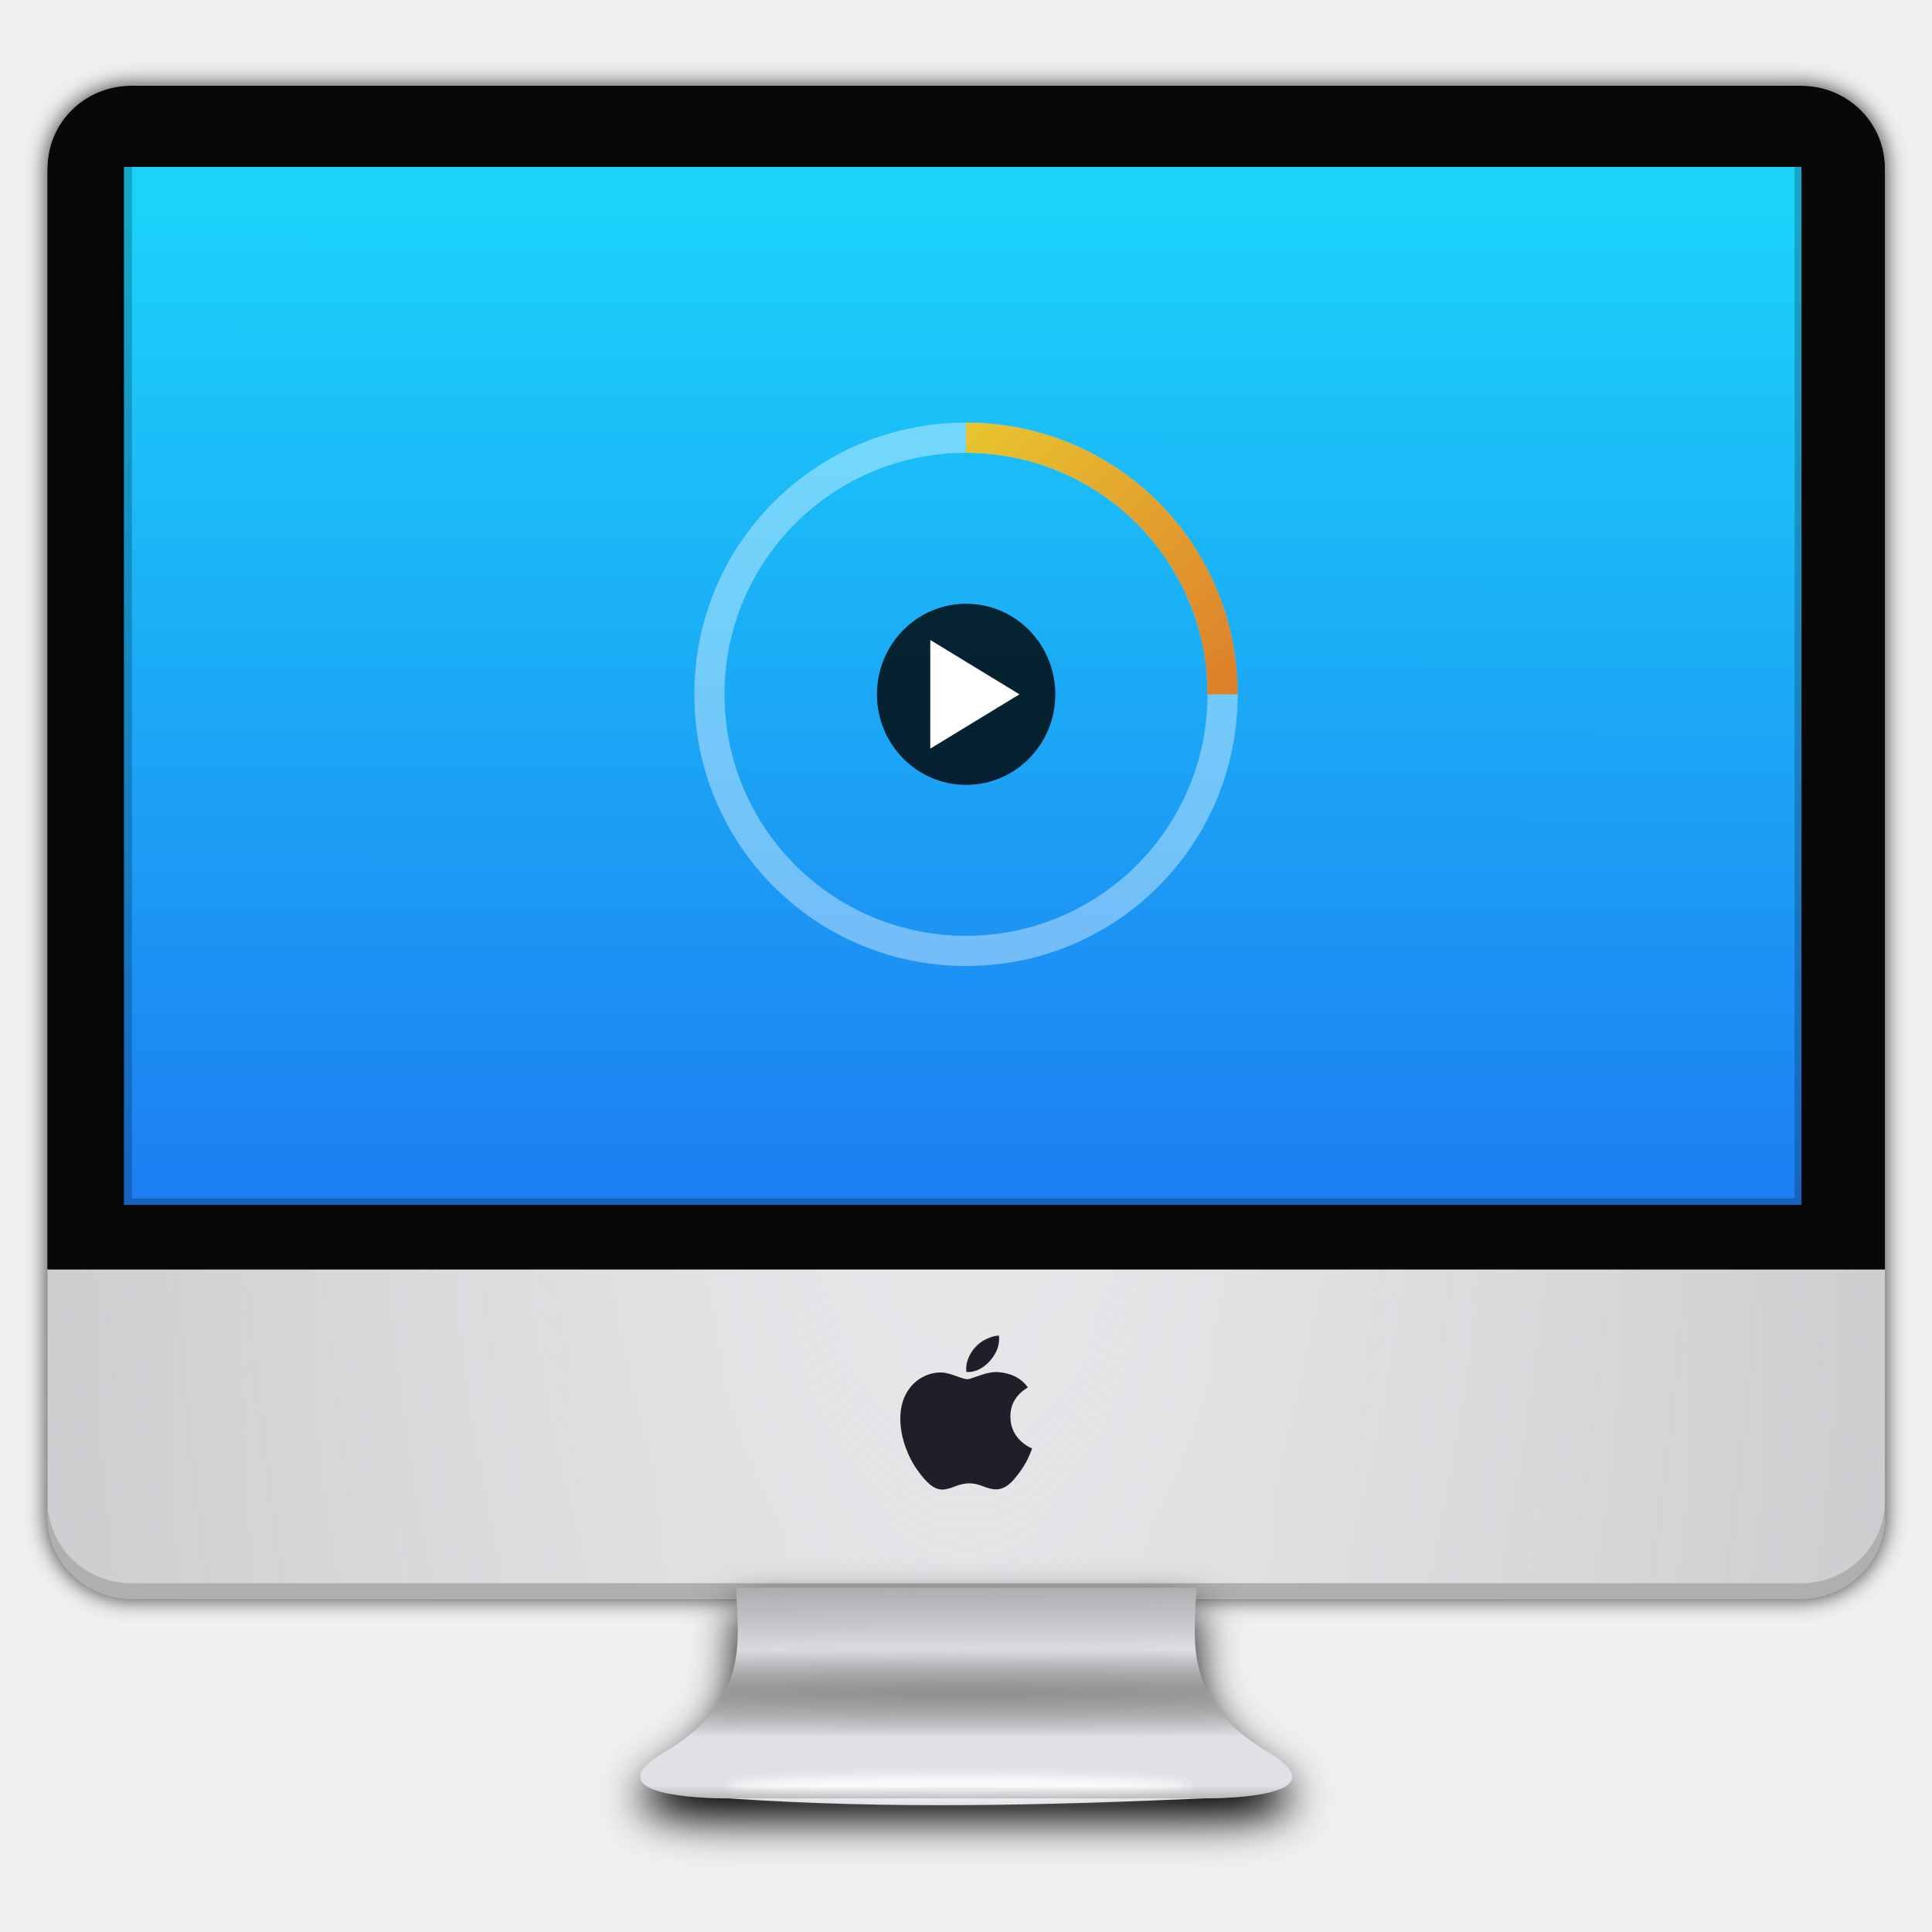
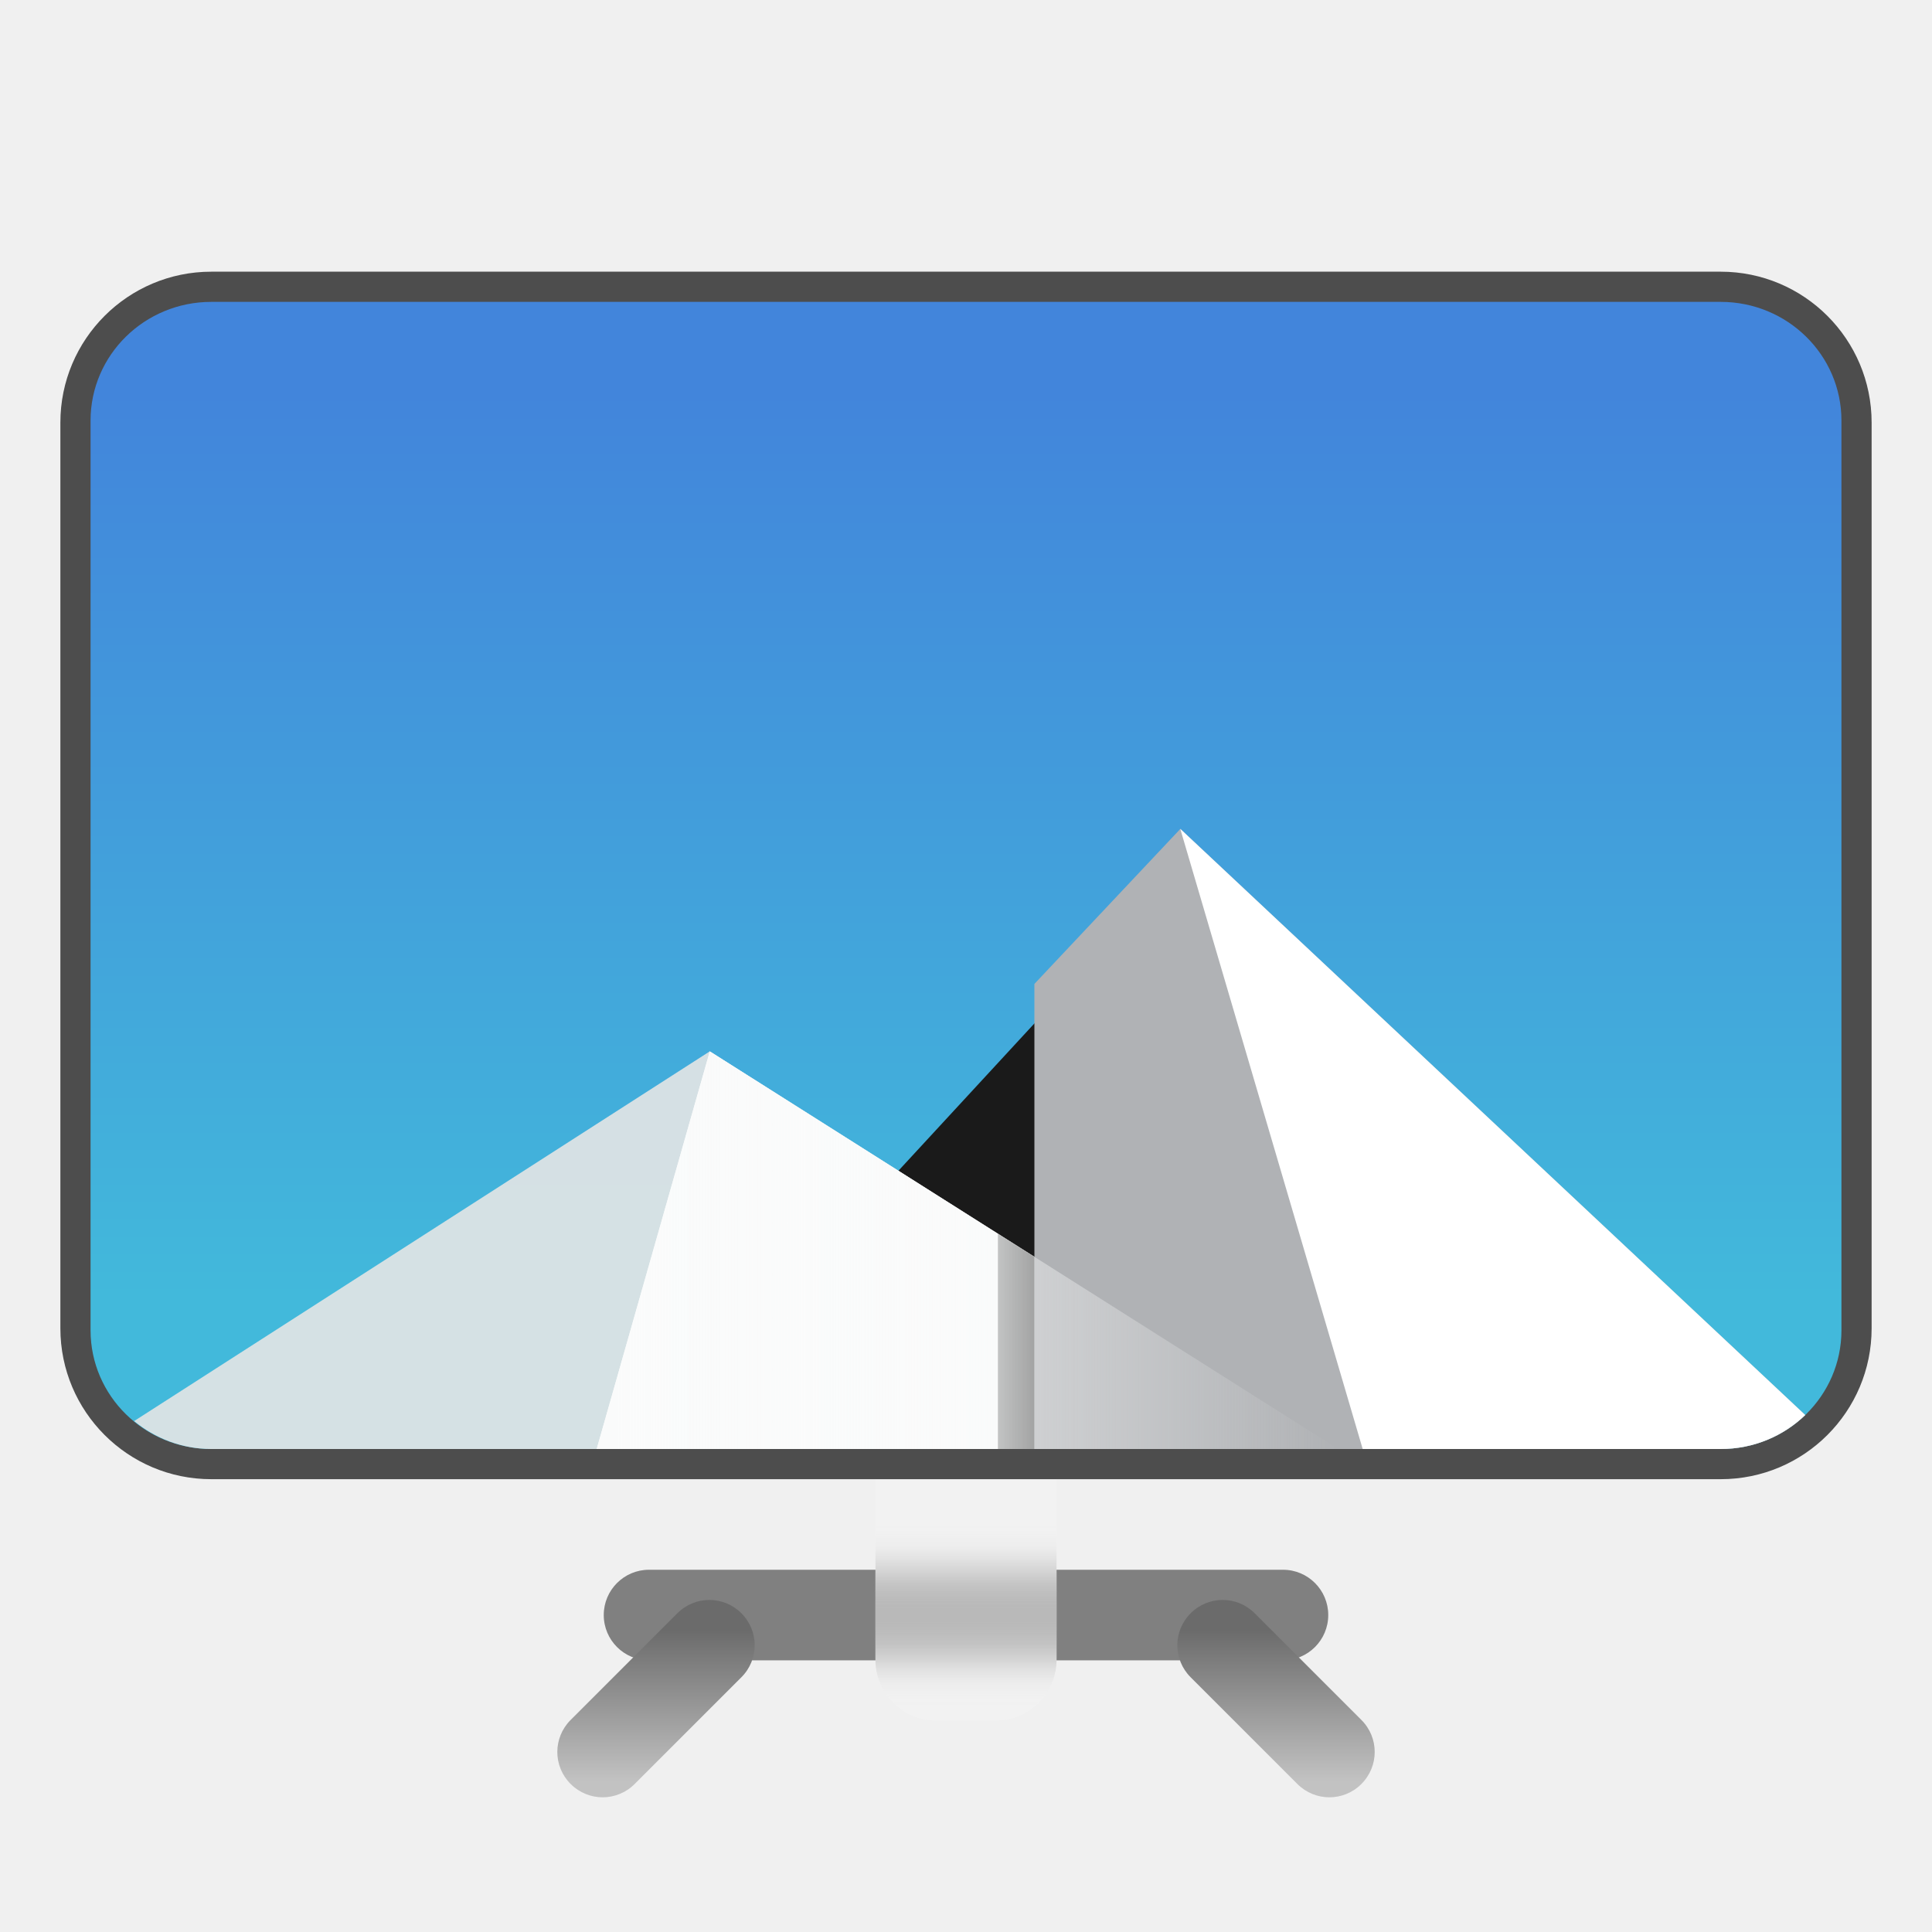
- <svg xmlns="http://www.w3.org/2000/svg" xmlns:xlink="http://www.w3.org/1999/xlink" width="64" height="64" version="1.1">
+ <svg xmlns="http://www.w3.org/2000/svg" width="64" height="64" version="1">
  <defs>
-     <linearGradient id="k" x1="33" x2="24" y1="21" y2="12" gradientTransform="matrix(1.2857 0 0 1.2857 377.71 494.8)" gradientUnits="userSpaceOnUse">
-       <stop stop-color="#ee6406" offset="0" />
-       <stop stop-color="#ffce0d" offset="1" />
+     <linearGradient id="linearGradient893" x1="520" x2="410" y1="-620" y2="-620" gradientTransform="matrix(.030208 0 0 .030208 18.557 59.5)" gradientUnits="userSpaceOnUse">
+       <stop stop-color="#000000" offset="0" />
+       <stop stop-color="#000000" stop-opacity="0" offset="1" />
    </linearGradient>
-     <filter id="d" x="-.014" y="-.017" width="1.029" height="1.034" color-interpolation-filters="sRGB">
-       <feGaussianBlur stdDeviation=".75" />
+     <linearGradient id="linearGradient873" x1="10.583" x2="225.69" y1="-184.68" y2="-184.68" gradientTransform="matrix(.11417 0 0 .11417 18.557 59.5)" gradientUnits="userSpaceOnUse">
+       <stop stop-color="#fafbfb" offset="0" />
+       <stop stop-color="#fafbfb" stop-opacity="0" offset="1" />
+     </linearGradient>
+     <linearGradient id="linearGradient898" x1="-240.47" x2="-240.47" y1="-60.605" y2="-29.026" gradientTransform="matrix(.96667 0 0 .95 262.45 67.575)" gradientUnits="userSpaceOnUse">
+       <stop stop-color="#4285db" offset="0" />
+       <stop stop-color="#42b9db" offset="1" />
+     </linearGradient>
+     <filter id="filter986" x="-.061" y="-.486" width="1.121" height="1.972" color-interpolation-filters="sRGB">
+       <feGaussianBlur stdDeviation="0.608" />
    </filter>
-     <radialGradient id="b" cx="199.22" cy="60.978" r="62.148" gradientTransform="matrix(1.0119,3e-8,-1.5e-7,5.0958,-134.28,-251.23)" gradientUnits="userSpaceOnUse">
-       <stop stop-color="#e6e6e8" offset="0" />
-       <stop stop-color="#cbccce" offset="1" />
-     </radialGradient>
-     <radialGradient id="c" cx="199.22" cy="60.978" r="62.148" gradientTransform="matrix(1.3103,-4e-8,1e-7,3.6151,-193.73,-160.94)" gradientUnits="userSpaceOnUse">
-       <stop stop-color="#ececef" offset="0" />
-       <stop stop-color="#cbccce" stop-opacity="0" offset="1" />
-     </radialGradient>
-     <linearGradient id="j" x1="23.844" x2="23.816" y1="17.574" y2="85.151" gradientUnits="userSpaceOnUse">
-       <stop stop-color="#1bd2fa" offset="0" />
-       <stop stop-color="#1c7ef2" offset="1" />
+     <clipPath id="clipPath992">
+       <rect x="29" y="41" width="6" height="16" rx="2.021" ry="2.021" fill="#f9f9f9" stroke-linecap="round" stroke-linejoin="round" stroke-width="5.835" style="paint-order:stroke fill markers" />
+     </clipPath>
+     <linearGradient id="linearGradient1017" x1="32" x2="32" y1="54" y2="59" gradientUnits="userSpaceOnUse">
+       <stop stop-color="#6b6b6b" offset="0" />
+       <stop stop-color="#c2c2c2" offset="1" />
    </linearGradient>
-     <filter id="h" x="-.08" y="-.245" width="1.161" height="1.491" color-interpolation-filters="sRGB">
-       <feGaussianBlur stdDeviation="1.479" />
-     </filter>
-     <linearGradient id="e" x1="174.79" x2="174.86" y1="109.47" y2="118.12" gradientUnits="userSpaceOnUse">
-       <stop stop-color="#909090" offset="0" />
-       <stop stop-color="#727272" stop-opacity="0" offset="1" />
-     </linearGradient>
-     <radialGradient id="f" cx="178.79" cy="120.7" r="22.055" gradientTransform="matrix(3.8591 -2.3e-7 0 .1388 -511.17 103.95)" gradientUnits="userSpaceOnUse" xlink:href="#a" />
-     <linearGradient id="a">
-       <stop stop-color="#909090" offset="0" />
-       <stop stop-color="#636363" stop-opacity="0" offset="1" />
-     </linearGradient>
-     <filter id="g" x="-.041" y="-.504" width="1.082" height="2.008" color-interpolation-filters="sRGB">
-       <feGaussianBlur stdDeviation=".328" />
-     </filter>
-     <linearGradient id="i" x1="183.06" x2="183.06" y1="129.42" y2="127.06" gradientUnits="userSpaceOnUse" xlink:href="#a" />
  </defs>
-   <g transform="translate(-376.57 -491.8)">
-     <g transform="matrix(.48966 0 0 .48209 375.62 490.41)">
-       <g stroke-width="2.058">
-         <rect x="5.156" y="8.779" width="124.3" height="103.95" rx="5.662" fill="#1a1a1a" filter="url(#d)" opacity=".887" />
-         <rect x="5.156" y="8.779" width="124.3" height="103.95" rx="5.662" fill="url(#b)" />
-         <rect x="5.156" y="8.779" width="124.3" height="103.95" rx="5.662" fill="url(#c)" />
-         <path d="m10.818 8.778c-3.137 0-5.662 2.526-5.662 5.662v75.664h124.3v-75.664c0-3.137-2.526-5.662-5.662-5.662z" fill="#080808" />
-         <path d="m10.318 12.353h113.49v73.329h-113.49z" fill="url(#j)" />
-         <path d="m5.156 106.01v1.057c0 3.137 2.526 5.662 5.662 5.662h112.97c3.137 0 5.662-2.526 5.662-5.662v-1.057c0 3.137-2.526 5.662-5.662 5.662h-112.97c-3.137 0-5.662-2.526-5.662-5.662z" fill="#afafaf" />
-         <g transform="translate(-111.48,-1.4739)">
-           <path d="m194.34 114.95c-.088 3.7-.946 7.822 4.951 11.334 4.707 2.926-2.611 3.127-4.429 3.127h-32.145c-1.818 0-9.136-.201-4.429-3.127 5.897-3.513 5.039-7.635 4.951-11.334z" filter="url(#h)" />
-           <path d="m194.34 113.47c-.088 3.7-.946 7.822 4.951 11.334 4.707 2.926-2.611 3.127-4.429 3.127-10.492.463-21.162.762-32.145 0-1.818 0-9.136-.201-4.429-3.127 5.897-3.513 5.039-7.635 4.951-11.334z" fill="#e0e1e6" />
-           <path d="m194.34 113.47c-.088 3.7-.946 7.822 4.951 11.334 4.707 2.926-2.611 3.127-4.429 3.127h-32.145c-1.818 0-9.136-.201-4.429-3.127 5.897-3.513 5.039-7.635 4.951-11.334z" fill="url(#e)" />
-           <path d="m194.34 113.47c-.088 3.7-.946 7.822 4.951 11.334 4.707 2.926-2.611 3.127-4.429 3.127h-32.145c-1.818 0-9.136-.201-4.429-3.127 5.897-3.513 5.039-7.635 4.951-11.334z" fill="url(#f)" />
-           <ellipse cx="178.29" cy="127.15" rx="15.764" ry=".782" fill="#fff" filter="url(#g)" opacity=".887" />
-           <path d="m194.34 113.47c-.088 3.7-.946 7.822 4.951 11.334 4.707 2.926-2.611 3.127-4.429 3.127h-32.145c-1.818 0-9.136-.201-4.429-3.127 5.897-3.513 5.039-7.635 4.951-11.334z" fill="url(#i)" />
-         </g>
-       </g>
-       <path d="m71.574 102.9c-.16.37-.349.71-.569 1.023-.299.427-.544.722-.733.886-.293.269-.606.407-.942.415-.241 0-.532-.069-.87-.208-.339-.138-.651-.207-.937-.207-.299 0-.62.069-.963.207-.344.139-.621.212-.832.219-.322.014-.643-.128-.963-.426-.204-.178-.46-.484-.766-.917-.329-.462-.599-.999-.811-1.61-.227-.66-.34-1.3-.34-1.919 0-.709.153-1.321.46-1.833.241-.412.562-.736.964-.975.402-.238.836-.36 1.303-.368.256 0 .591.079 1.008.235.416.156.682.235.799.235.087 0 .384-.092.886-.277.475-.171.876-.242 1.205-.214.89.072 1.559.423 2.004 1.055-.796.482-1.19 1.158-1.182 2.025.007.675.252 1.237.734 1.683.218.207.462.367.733.481-.059.17-.121.334-.187.491zm-2.042-8.035c0 .529-.193 1.023-.579 1.481-.465.544-1.028.858-1.638.808-.008-.063-.012-.13-.012-.201 0-.508.221-1.052.614-1.496.196-.225.445-.412.748-.562.302-.147.587-.228.856-.242.008.071.011.141.011.212z" fill="#1e1f28" stroke-width=".134" />
-       <path d="m10.318 12.352v73.33h113.49v-73.33zm.553.508h112.48v72.361h-112.48z" fill-opacity=".212" stroke-width="2.058" />
-       <path d="m10.818 9.027c-3.137 0-5.662 2.526-5.662 5.662v75.414h124.3v-75.414c0-3.137-2.526-5.662-5.662-5.662zm-.5 5.326h113.49v71.328h-113.49z" fill="#080808" stroke-width="2.058" />
+   <rect x="20" y="52" width="24" height="3" rx="1.5" ry="1.5" fill="#808080" stroke-linecap="round" stroke-linejoin="round" stroke-width="6.573" style="paint-order:stroke fill markers" />
+   <rect x="29" y="41" width="6" height="16" rx="2.021" ry="2.021" fill="#f2f2f2" stroke-linecap="round" stroke-linejoin="round" stroke-width="5.835" style="paint-order:stroke fill markers" />
+   <g transform="translate(0 3)">
+     <g transform="translate(270.4,69.763)">
+       <rect x="-268.4" y="-63.763" width="60" height="40" rx="5" ry="5" fill="#4d4d4d" />
    </g>
-     <g transform="translate(0 -6.9999)">
-       <path d="m408.57 512.8c-4.986 0-9 4.014-9 9s4.014 9 9 9 9-4.014 9-9-4.014-9-9-9zm0 1a8 8 0 018 8 8 8 0 01-8 8 8 8 0 01-8-8 8 8 0 018-8z" fill="#fff" fill-opacity=".453" opacity=".85" stroke-width=".1" />
-       <path d="m408.57 512.8v1a8 8 0 018 8h1c0-4.986-4.014-9-9-9z" fill="url(#k)" opacity=".85" stroke-width=".1" />
-       <g transform="translate(-1.1e-5 -2.0001)">
-         <rect x="405.62" y="520.8" width="5.909" height="6" rx="2.954" ry="3" opacity=".8" stroke-width=".1" />
-         <path d="m410.34 523.8-2.954-1.8v3.6z" fill="#fff" fill-rule="evenodd" />
-       </g>
-     </g>
+     <rect x="3" y="7" width="58" height="38" rx="4" ry="3.931" fill="url(#linearGradient898)" stroke-width=".958" />
+     <path d="m24.599 41.375 14.5-15.708 12.083 15.708z" fill="#1a1a1a" stroke-width=".114" />
+     <path d="m23.512 31.828-19.068 12.246c0.694 0.57 1.577 0.926 2.557 0.926h37.324l-20.812-13.172z" fill="#e6e6e6" opacity=".9" stroke-width=".114" />
+     <path d="m19.766 45 3.746-13.171 20.814 13.171z" fill="#fafbfb" stroke-width=".114" />
+     <path d="m39.1 24.459-4.834 5.135v15.406h22.734c1.094 0 2.08-0.43 2.801-1.125l-20.701-19.416z" fill="#b0b2b5" stroke-width=".03" />
+     <path d="m39.098 24.457 6.043 20.543h11.859c1.094 0 2.08-0.43 2.801-1.125l-20.703-19.418z" fill="#ffffff" stroke-width=".114" />
+     <path d="m19.766 45 3.746-13.171 20.814 13.171z" fill="url(#linearGradient873)" stroke-width=".114" />
+     <path d="m33.057 37.87v7.13h1.208v-6.365z" fill="url(#linearGradient893)" opacity=".35" stroke-width=".03" />
  </g>
+   <path d="m23.498 53c-0.383 0-0.767 0.148-1.06 0.441l-3.535 3.535c-0.588 0.588-0.588 1.534 0 2.121 0.588 0.588 1.534 0.588 2.121 0l3.535-3.535c0.588-0.588 0.588-1.534 0-2.121-0.294-0.294-0.677-0.441-1.06-0.441zm17.004 0c-0.383 0-0.767 0.148-1.06 0.441-0.588 0.588-0.588 1.534 0 2.121l3.535 3.535c0.588 0.588 1.534 0.588 2.121 0 0.588-0.588 0.588-1.534 0-2.121l-3.535-3.535c-0.294-0.294-0.677-0.441-1.06-0.441z" fill="url(#linearGradient1017)" stroke-linecap="round" stroke-linejoin="round" stroke-width="3.795" style="paint-order:stroke fill markers" />
+   <rect x="20" y="52" width="24" height="3" rx="1.5" ry="1.5" clip-path="url(#clipPath992)" fill="#808080" filter="url(#filter986)" opacity=".5" stroke-linecap="round" stroke-linejoin="round" stroke-width="6.573" style="paint-order:stroke fill markers" />
</svg>
